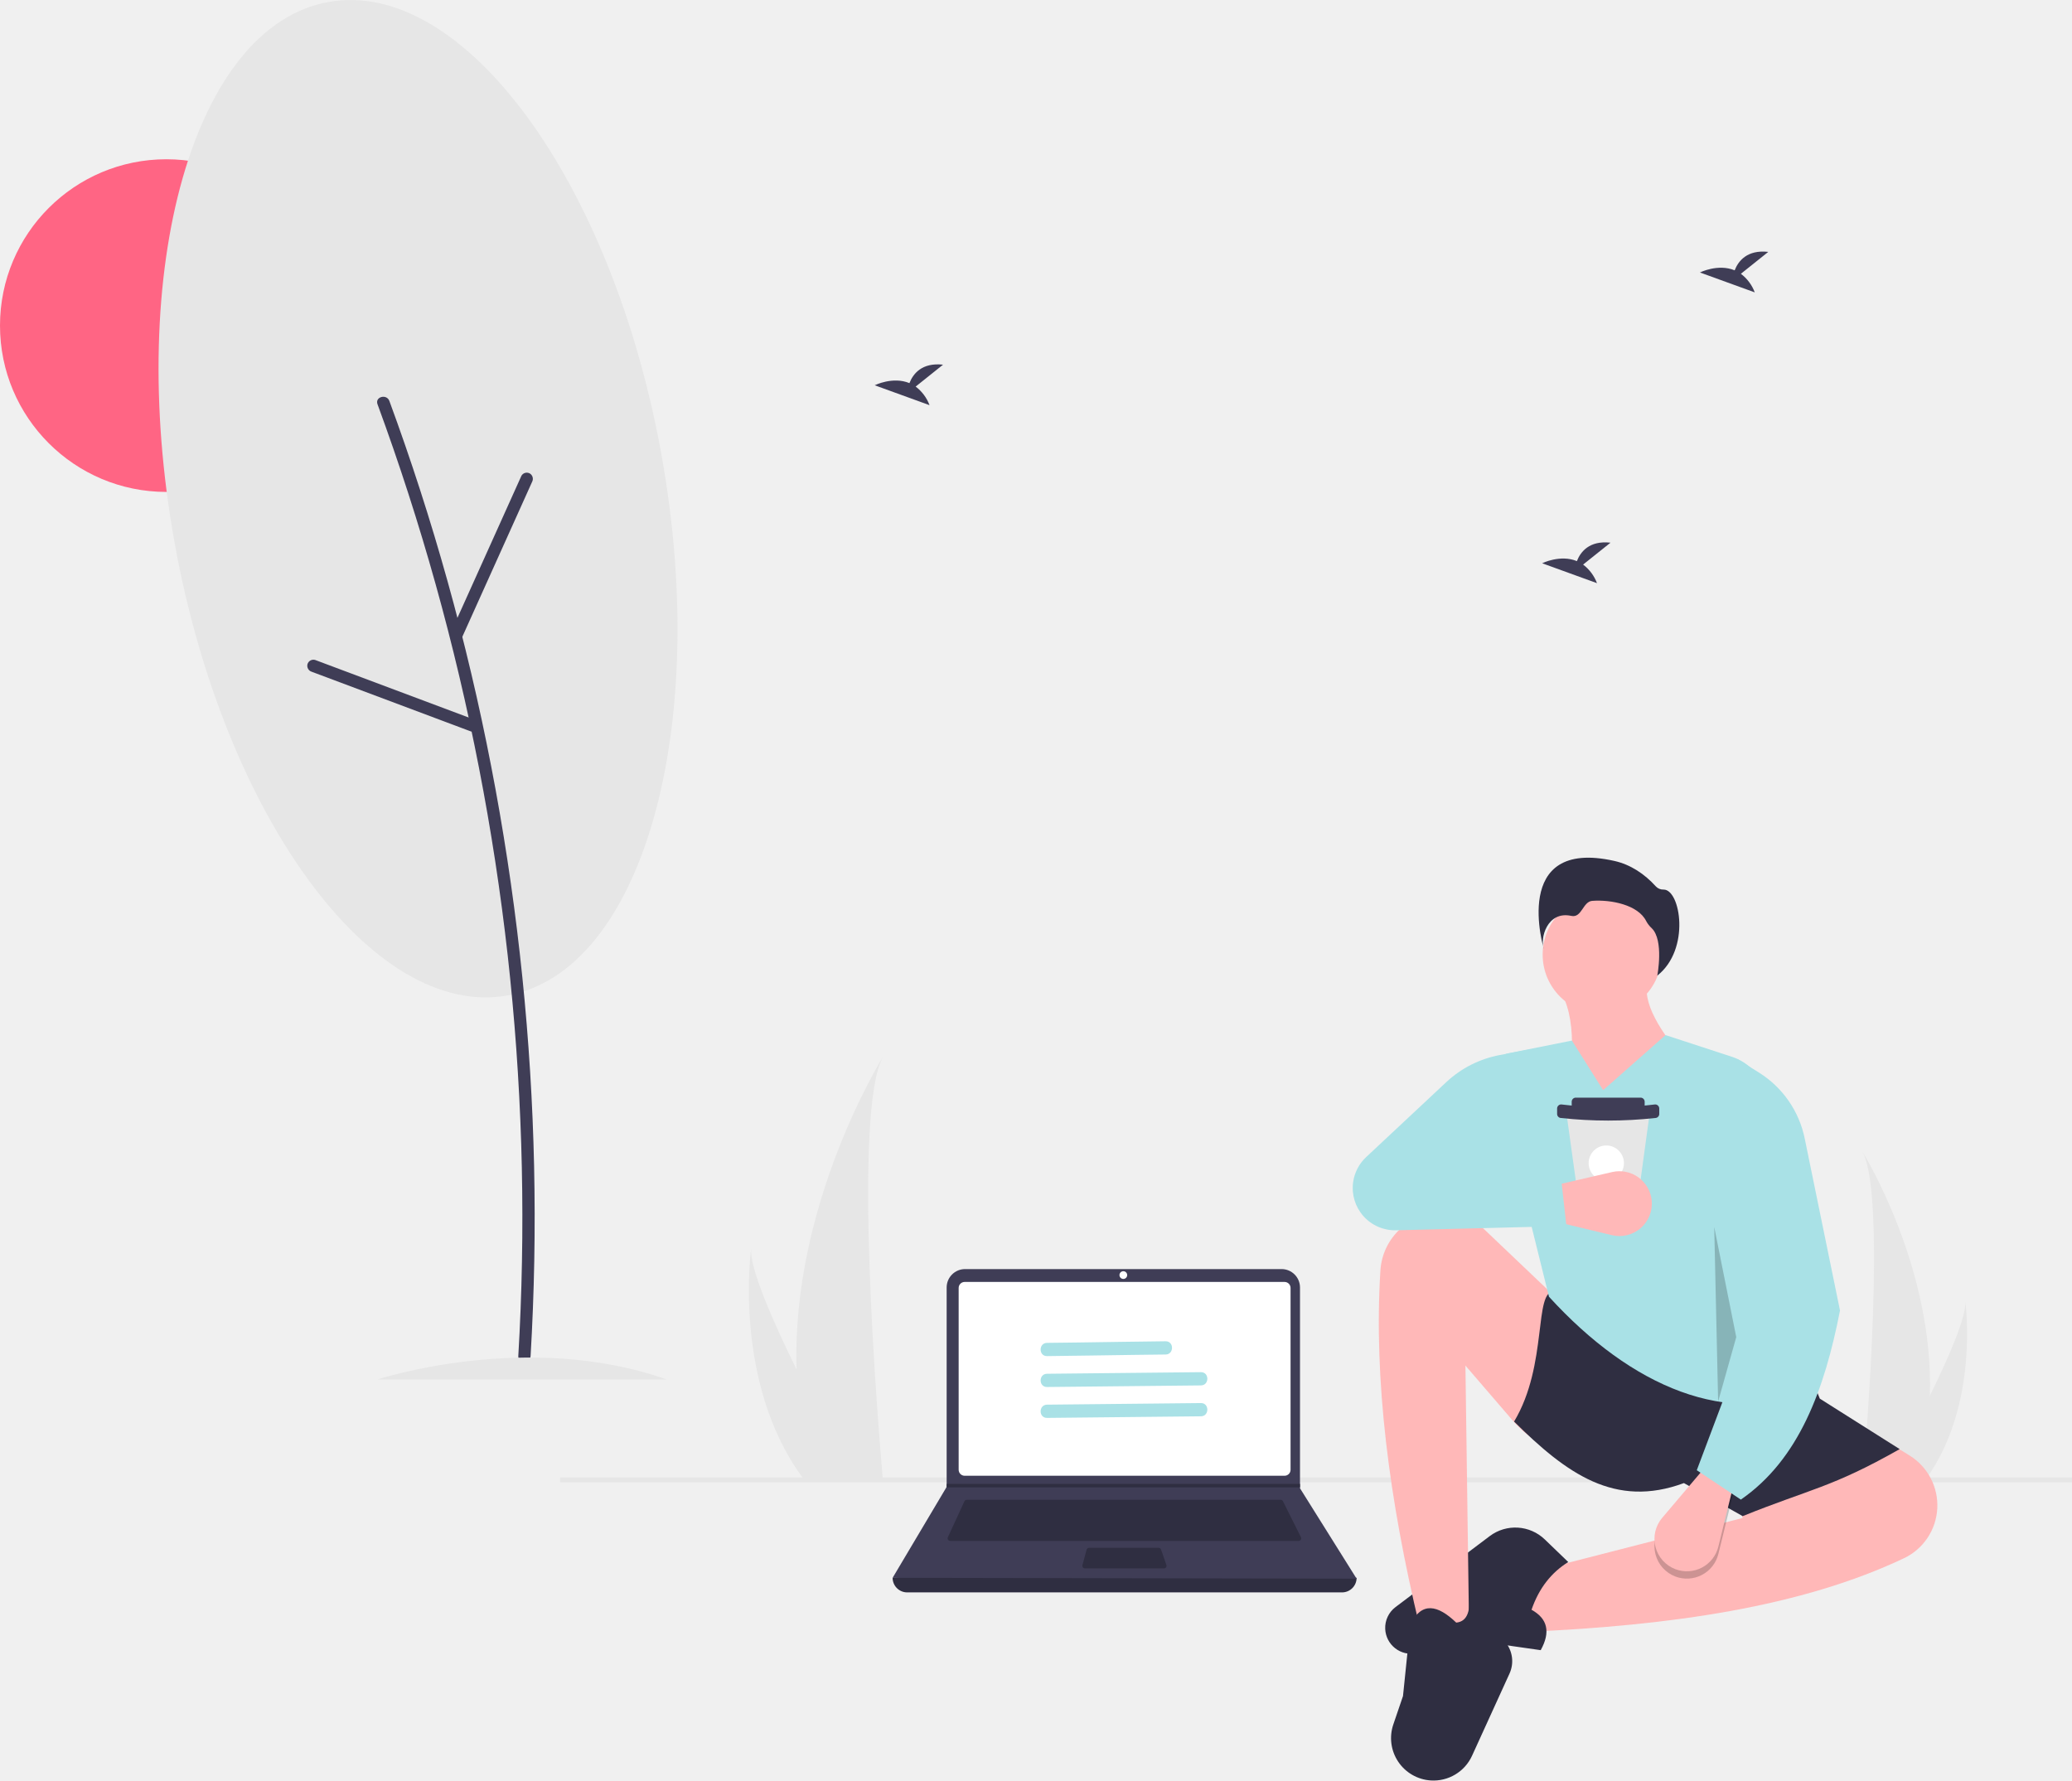
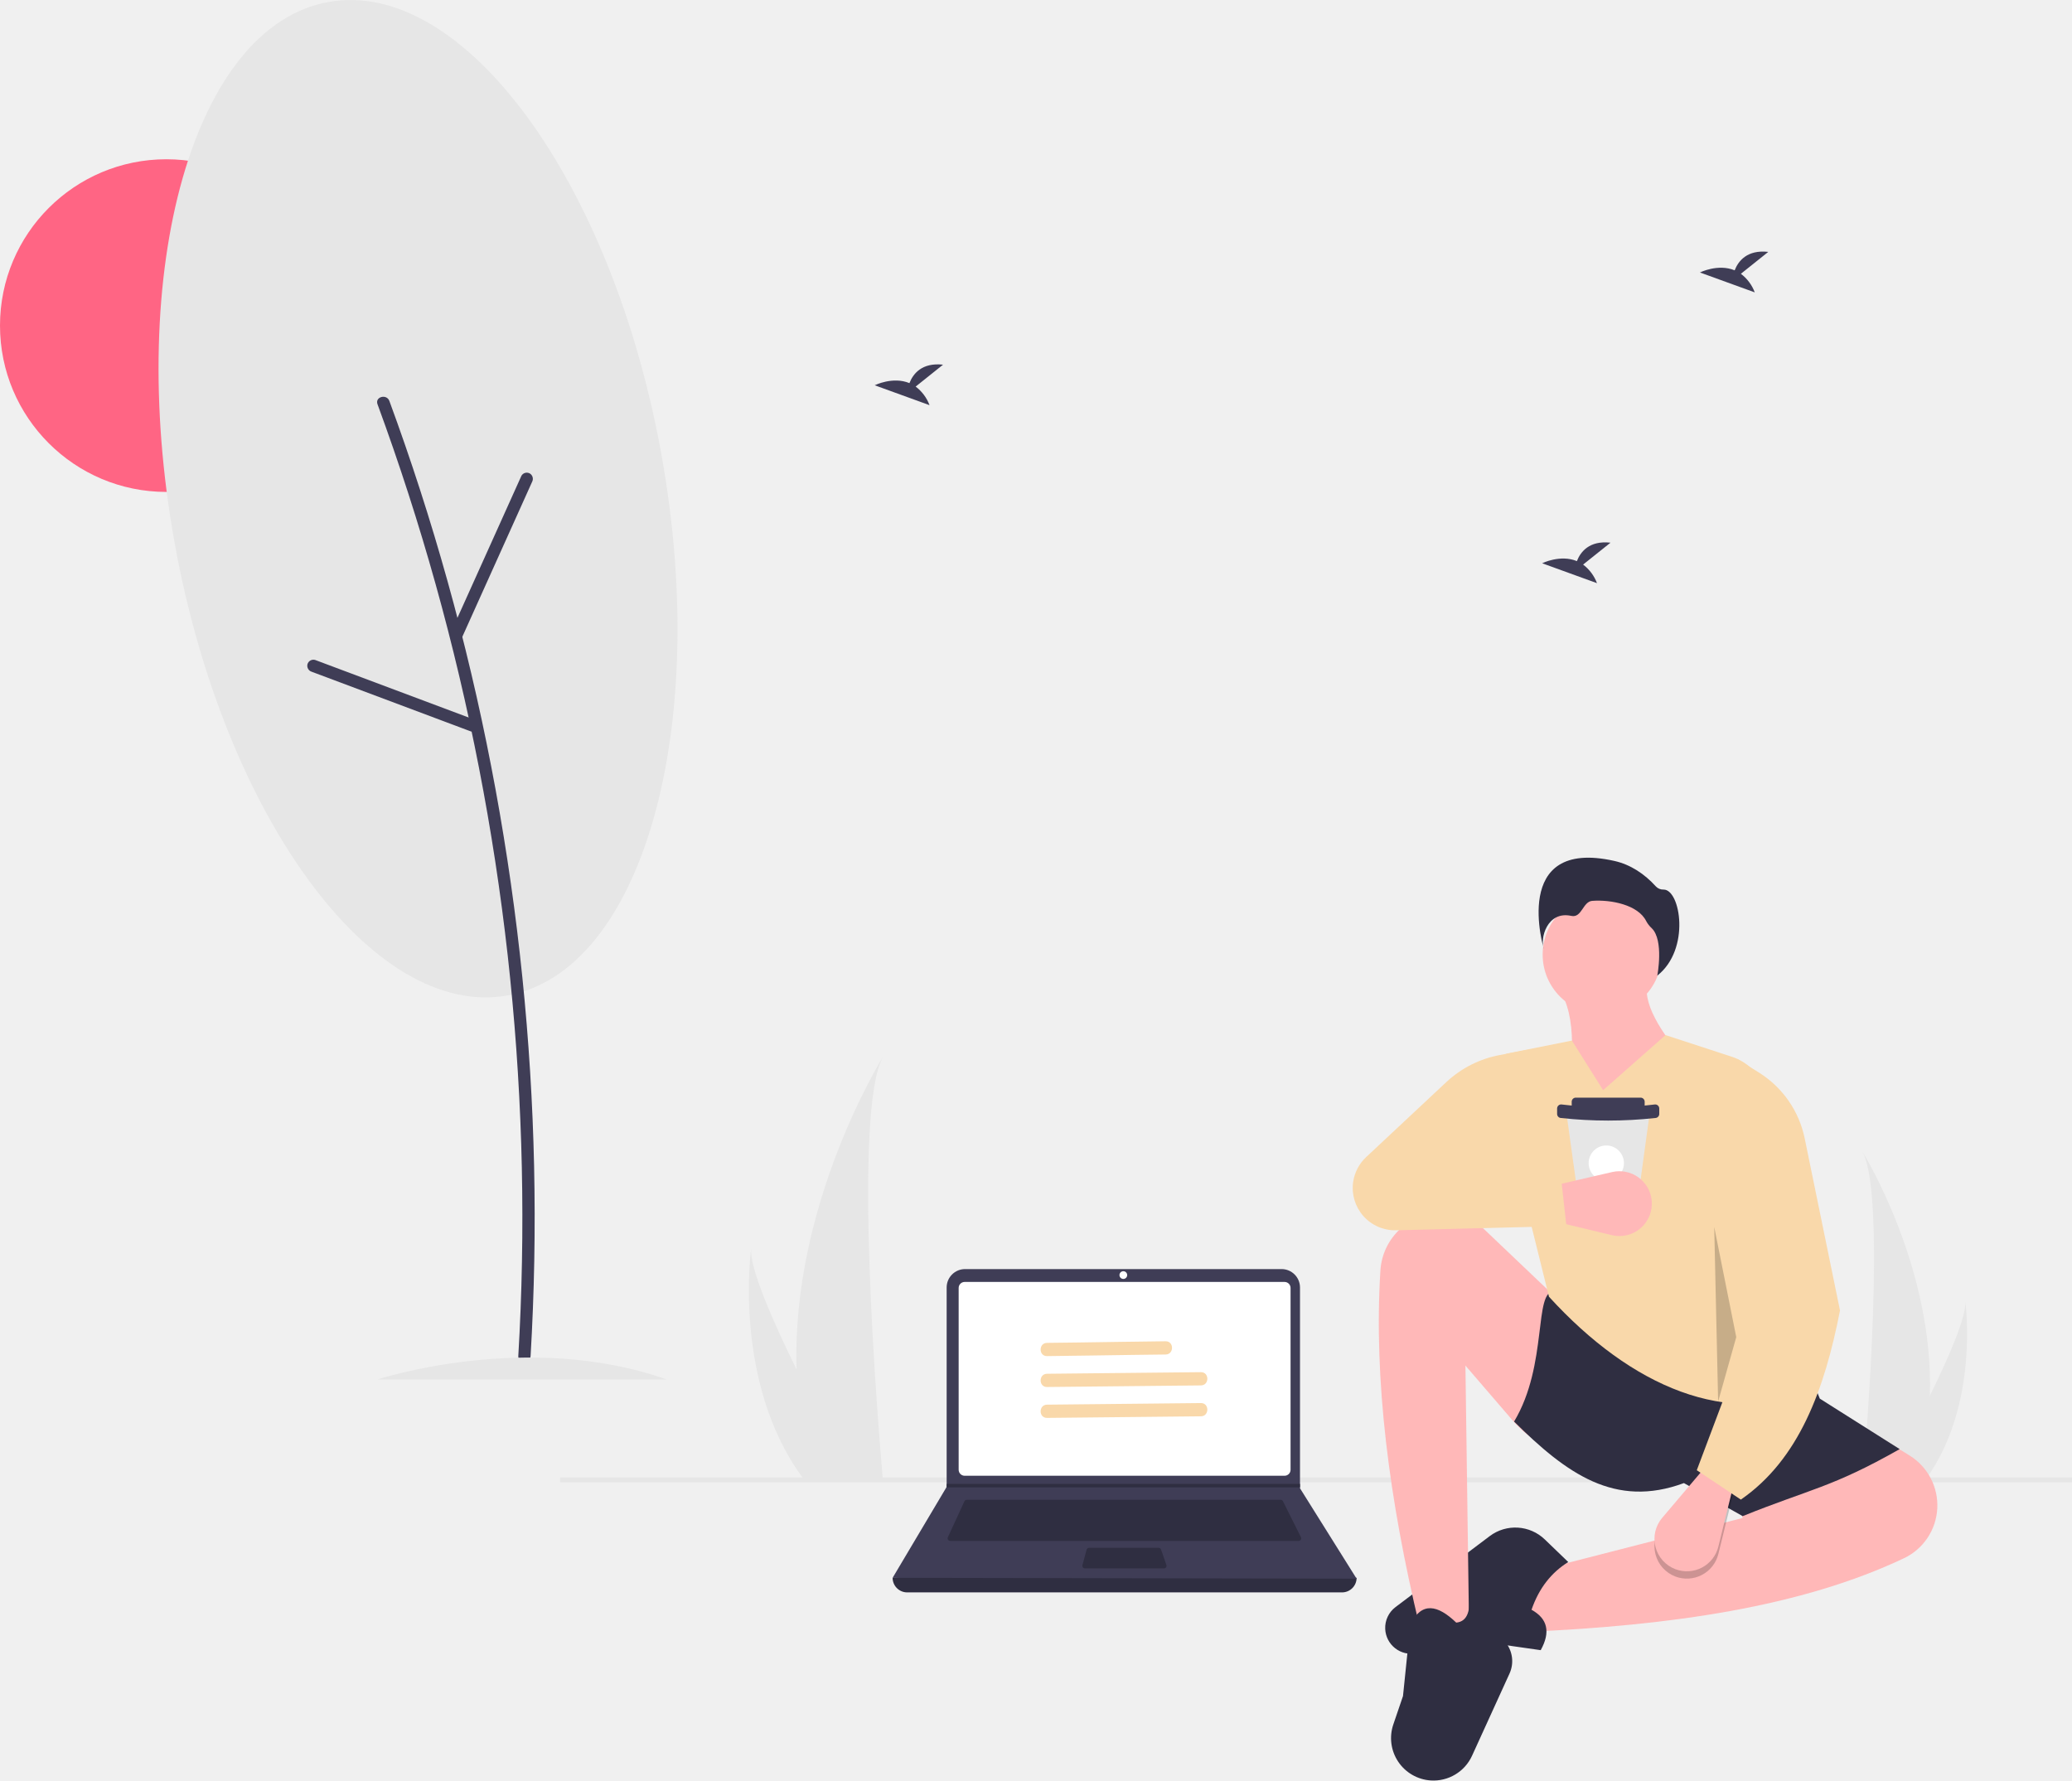
<svg xmlns="http://www.w3.org/2000/svg" id="a379d9a4-f6fe-40d1-beba-a0916853bd02" data-name="Layer 1" width="938.759" height="806.748" viewBox="0 0 938.759 806.748">
  <circle cx="75.365" cy="147.524" r="75.365" fill="#ff6584" />
  <path d="M1004.987,679.013a136.649,136.649,0,0,1-6.383,37.774c-.089.284-.182.563-.275.847H974.507c.025-.254.051-.538.076-.847,1.588-18.26,10.746-129.398-.203-148.403C975.337,569.926,1006.834,620.992,1004.987,679.013Z" transform="translate(-130.6204 -46.62582)" fill="#e6e6e6" />
  <path d="M1003.2,716.787c-.199.284-.407.568-.618.847H984.711c.136-.241.292-.525.474-.847,2.952-5.329,11.691-21.259,19.802-37.774,8.717-17.748,16.714-36.169,16.041-42.836C1021.235,637.68,1027.267,683.52,1003.2,716.787Z" transform="translate(-130.6204 -46.62582)" fill="#e6e6e6" />
  <rect x="253.759" y="669.385" width="685" height="2.241" fill="#e6e6e6" />
  <path d="M822.844,785.981l3.328-27.453,94.004-24.125-10.815-32.444c7.533-21.607,20.759-32.2,44.922-21.629l41.564,25.82a26.533,26.533,0,0,1,12.493,23.97v0a26.512,26.512,0,0,1-15.095,22.535C946.715,774.711,887.411,783.151,822.844,785.981Z" transform="translate(-130.6204 -46.62582)" fill="#ffb8b8" />
  <path d="M828.667,794.3l-29.116-4.159-27.233,5.558a11.763,11.763,0,0,1-14.104-11.035v0a11.763,11.763,0,0,1,4.674-9.884l42.675-32.152A19.266,19.266,0,0,1,830.519,744.136l10.626,10.233c-7.604,4.717-13.259,11.796-16.638,21.629Q835.47,782.024,828.667,794.3Z" transform="translate(-130.6204 -46.62582)" fill="#2f2e41" />
  <circle cx="725.855" cy="432.526" r="26.927" fill="#ffb8b8" />
  <path d="M898.546,532.252l-60.313,25.373c4.902-24.612,7.345-47.032,0-60.728l38.683-4.575C874.997,502.847,884.784,516.944,898.546,532.252Z" transform="translate(-130.6204 -46.62582)" fill="#ffb8b8" />
  <path d="M796.223,785.149l-22.461-1.664c-13.76-57.38-20.805-111.615-17.73-161.112a27.997,27.997,0,0,1,28.552-26.31h0a27.96,27.96,0,0,1,18.639,7.698l29.046,27.641a119.534,119.534,0,0,1,29.43,43.819c8.226,21.545,5.273,33.624-14.365,31.573a48.46,48.46,0,0,1-31.554-16.776l-21.22-24.661Z" transform="translate(-130.6204 -46.62582)" fill="#ffb8b8" />
  <path d="M778.829,853.333h0a19.217,19.217,0,0,1-16.938-25.377l4.384-12.859,3.328-32.444c5.126-10.46,12.385-8.895,20.797-.832,5.348-.525,6.496-5.873,5.823-13.31l16.865,22.702a13.534,13.534,0,0,1,1.45,13.685l-16.973,37.231A19.217,19.217,0,0,1,778.829,853.333Z" transform="translate(-130.6204 -46.62582)" fill="#2f2e41" />
  <path d="M991.303,703.207c-30.78,17.47-40.427,17.977-71.127,30.364l-26.621-14.974c-31.264,11.56-53.195-4.287-76.95-27.869,15.545-25.893,8.67-59.54,18.302-59.065l115.218,36.188,4.991,12.478Z" transform="translate(-130.6204 -46.62582)" fill="#2f2e41" />
-   <path d="M954.283,676.17c-40.682,17.609-84.486-1.035-121.873-42.011l-24.756-99.979a8.344,8.344,0,0,1,6.428-10.325l28.727-5.745,14.142,22.461,28.284-24.957,30.038,9.82A23.192,23.192,0,0,1,930.907,543.455Z" transform="translate(-130.6204 -46.62582)" fill="#a9e1e6" />
+   <path d="M954.283,676.17c-40.682,17.609-84.486-1.035-121.873-42.011l-24.756-99.979a8.344,8.344,0,0,1,6.428-10.325l28.727-5.745,14.142,22.461,28.284-24.957,30.038,9.82A23.192,23.192,0,0,1,930.907,543.455Z" transform="translate(-130.6204 -46.62582)" fill="#f9d8aa" />
  <path d="M889.664,760.928h0a14.691,14.691,0,0,1-5.976-23.229l19.017-22.43,13.31,7.487-6.854,27.943A14.691,14.691,0,0,1,889.664,760.928Z" transform="translate(-130.6204 -46.62582)" opacity="0.2" />
  <path d="M889.664,757.601l0,0a14.691,14.691,0,0,1-5.976-23.229L902.706,711.942l13.31,7.487-6.854,27.943A14.691,14.691,0,0,1,889.664,757.601Z" transform="translate(-130.6204 -46.62582)" fill="#ffb8b8" />
-   <path d="M919.344,726.084,899.378,712.774l29.116-77.366L917.68,526.429l9.865,6.166a46.098,46.098,0,0,1,20.726,29.828l15.995,77.976C957.267,676.341,945.602,707.964,919.344,726.084Z" transform="translate(-130.6204 -46.62582)" fill="#a9e1e6" />
+   <path d="M919.344,726.084,899.378,712.774l29.116-77.366L917.68,526.429l9.865,6.166a46.098,46.098,0,0,1,20.726,29.828l15.995,77.976C957.267,676.341,945.602,707.964,919.344,726.084Z" transform="translate(-130.6204 -46.62582)" fill="#f9d8aa" />
  <polygon points="776.661 555.922 786.644 605.836 778.433 635.028 776.661 555.922" opacity="0.2" />
  <path d="M830.142,476.842s-15.517-50.783,31.907-40.133c7.356,1.652,13.711,5.928,18.766,11.521a4.57,4.57,0,0,0,3.572,1.459c7.576,0,12.255,27.072-2.896,38.976,0,0,3.092-16.02-2.528-21.478a12.056,12.056,0,0,1-2.501-3.221c-3.658-7.378-15.952-9.8-24.432-9.172-4.329.321-4.707,7.868-9.5,6.814C831.626,459.211,828.145,471.843,830.142,476.842Z" transform="translate(-130.6204 -46.62582)" fill="#2f2e41" />
  <path d="M877.875,552.216l-.314,2.299-1.938,14.188-3.174,23.234-.795,5.817a1.853,1.853,0,0,1-1.836,1.603H848.655a1.854,1.854,0,0,1-1.836-1.598l-.808-5.822-3.227-23.234-1.972-14.198-.317-2.284a1.853,1.853,0,0,1,1.835-2.109h33.708a1.854,1.854,0,0,1,1.836,2.104Z" transform="translate(-130.6204 -46.62582)" fill="#e6e6e6" />
  <path d="M713.943,497.33H743.294a1.854,1.854,0,0,1,1.854,1.854v2.449a1.854,1.854,0,0,1-1.854,1.854H713.943a1.854,1.854,0,0,1-1.854-1.854V499.184A1.854,1.854,0,0,1,713.943,497.33Z" fill="#3f3d56" />
  <path d="M880.526,553.19a196.189,196.189,0,0,1-42.575,0,1.853,1.853,0,0,1-1.853-1.853h0v-2.449a1.853,1.853,0,0,1,1.853-1.853,174.442,174.442,0,0,0,42.575,0,1.853,1.853,0,0,1,1.853,1.853v2.449A1.853,1.853,0,0,1,880.526,553.19Z" transform="translate(-130.6204 -46.62582)" fill="#3f3d56" />
  <circle cx="727.759" cy="527.008" r="8" fill="#fff" />
  <path d="M878.946,590.465v0A14.691,14.691,0,0,1,860.905,606.269L832.311,599.404l.684-15.256,28.033-6.477A14.691,14.691,0,0,1,878.946,590.465Z" transform="translate(-130.6204 -46.62582)" fill="#ffb8b8" />
-   <path d="M840.313,602.132l-77.169,1.929a19.167,19.167,0,0,1-19.454-21.872v0a19.167,19.167,0,0,1,5.88-11.287l36.333-33.989a48.519,48.519,0,0,1,24.204-12.256l12.734-2.388,7.487,56.569-43.259-4.991,50.746,5.823Z" transform="translate(-130.6204 -46.62582)" fill="#a9e1e6" />
+   <path d="M840.313,602.132l-77.169,1.929a19.167,19.167,0,0,1-19.454-21.872v0a19.167,19.167,0,0,1,5.88-11.287l36.333-33.989a48.519,48.519,0,0,1,24.204-12.256l12.734-2.388,7.487,56.569-43.259-4.991,50.746,5.823Z" transform="translate(-130.6204 -46.62582)" fill="#f9d8aa" />
  <path d="M738.651,768.127H541.643a6.606,6.606,0,0,1-6.606-6.606h0q107.123-12.45,210.219,0h0A6.606,6.606,0,0,1,738.651,768.127Z" transform="translate(-130.6204 -46.62582)" fill="#2f2e41" />
  <path d="M745.256,761.91,535.038,761.521l24.364-40.995.117-.194V629.985a8.35,8.35,0,0,1,8.35-8.35H711.26a8.35,8.35,0,0,1,8.35,8.35v90.969Z" transform="translate(-130.6204 -46.62582)" fill="#3f3d56" />
  <path d="M567.678,627.463a2.723,2.723,0,0,0-2.72,2.72v82.378a2.723,2.723,0,0,0,2.72,2.72H712.616a2.723,2.723,0,0,0,2.72-2.72V630.183a2.723,2.723,0,0,0-2.72-2.72Z" transform="translate(-130.6204 -46.62582)" fill="#fff" />
  <path d="M568.63,726.161a1.169,1.169,0,0,0-1.059.678l-7.507,16.32a1.166,1.166,0,0,0,1.059,1.653H718.995a1.166,1.166,0,0,0,1.042-1.687l-8.16-16.32a1.16,1.16,0,0,0-1.042-.644Z" transform="translate(-130.6204 -46.62582)" fill="#2f2e41" />
  <circle cx="508.944" cy="577.728" r="1.749" fill="#fff" />
  <path d="M624.047,747.921a1.168,1.168,0,0,0-1.125.863l-1.883,6.994a1.166,1.166,0,0,0,1.125,1.469H657.976a1.165,1.165,0,0,0,1.101-1.547l-2.421-6.994a1.166,1.166,0,0,0-1.102-.784Z" transform="translate(-130.6204 -46.62582)" fill="#2f2e41" />
  <polygon points="588.99 672.346 588.99 673.901 428.781 673.901 428.901 673.706 428.901 672.346 588.99 672.346" fill="#2f2e41" />
  <path d="M491.522,667.133a175.145,175.145,0,0,0,8.182,48.416c.114.364.233.722.353,1.086H530.589c-.033-.326-.065-.689-.098-1.086-2.036-23.404-13.773-165.851.261-190.21C529.525,527.314,489.155,592.766,491.522,667.133Z" transform="translate(-130.6204 -46.62582)" fill="#e6e6e6" />
  <path d="M493.813,715.548c.255.364.521.727.793,1.086h22.905c-.174-.309-.375-.673-.608-1.086-3.784-6.83-14.984-27.248-25.381-48.416-11.173-22.748-21.423-46.358-20.56-54.903C470.696,614.156,462.965,672.909,493.813,715.548Z" transform="translate(-130.6204 -46.62582)" fill="#e6e6e6" />
  <path d="M545.473,221.785l12.413-9.928c-9.643-1.064-13.606,4.195-15.227,8.358-7.534-3.128-15.735.972-15.735.972l24.837,9.017A18.795,18.795,0,0,0,545.473,221.785Z" transform="translate(-130.6204 -46.62582)" fill="#3f3d56" />
  <path d="M919.357,170.679l12.413-9.928c-9.643-1.064-13.606,4.195-15.227,8.358-7.534-3.128-15.735.972-15.735.972l24.837,9.017A18.795,18.795,0,0,0,919.357,170.679Z" transform="translate(-130.6204 -46.62582)" fill="#3f3d56" />
  <path d="M847.876,302.435l12.413-9.928c-9.643-1.064-13.606,4.195-15.227,8.358-7.534-3.128-15.735.972-15.735.972l24.837,9.017A18.795,18.795,0,0,0,847.876,302.435Z" transform="translate(-130.6204 -46.62582)" fill="#3f3d56" />
  <ellipse cx="320.013" cy="272.581" rx="112.082" ry="228.693" transform="translate(-173.9083 14.4814) rotate(-10.22048)" fill="#e6e6e6" />
  <path d="M301.656,229.775q14.788,40.211,26.319,81.518,11.509,41.268,19.69,83.369,8.18,42.087,12.971,84.738,4.767,42.576,6.125,85.443,1.35,42.821-.746,85.658-.258,5.248-.568,10.493c-.211,3.582,5.362,3.57,5.572,0q2.526-42.972,1.585-86.051-.946-42.832-5.319-85.497-4.384-42.789-12.146-85.146-7.767-42.338-18.913-83.963-11.139-41.578-25.615-82.165-1.766-4.949-3.582-9.88c-1.227-3.337-6.614-1.895-5.373,1.481Z" transform="translate(-130.6204 -46.62582)" fill="#3f3d56" />
  <path d="M340.048,335.23l24.685-54.809L371.69,264.973a2.871,2.871,0,0,0-.999-3.812,2.808,2.808,0,0,0-3.812.999L342.194,316.97,335.237,332.418a2.871,2.871,0,0,0,.999,3.812,2.808,2.808,0,0,0,3.812-.999Z" transform="translate(-130.6204 -46.62582)" fill="#3f3d56" />
  <path d="M345.502,372.68l-56.285-21.103-15.864-5.948a2.809,2.809,0,0,0-3.427,1.946,2.847,2.847,0,0,0,1.946,3.427L328.157,372.105l15.864,5.948a2.809,2.809,0,0,0,3.427-1.946,2.847,2.847,0,0,0-1.946-3.427Z" transform="translate(-130.6204 -46.62582)" fill="#3f3d56" />
  <path d="M301.672,671.626s67.789-22.287,130.934,0" transform="translate(-130.6204 -46.62582)" fill="#e6e6e6" />
-   <path d="M604.998,661.066c13.433-.14,26.864-.38,40.296-.562q6.717-.091,13.434-.16c3.859-.04,3.868-6.04,0-6-13.433.14-26.864.38-40.296.562q-6.717.091-13.434.16c-3.859.04-3.868,6.04,0,6Z" transform="translate(-130.6204 -46.62582)" fill="#a9e1e6" />
-   <path d="M604.998,675.066l54.29-.562,15.44-.16c3.859-.04,3.868-6.04,0-6l-54.29.562-15.44.16c-3.859.04-3.868,6.04,0,6Z" transform="translate(-130.6204 -46.62582)" fill="#a9e1e6" />
-   <path d="M604.998,689.066l54.29-.562,15.44-.16c3.859-.04,3.868-6.04,0-6l-54.29.562-15.44.16c-3.859.04-3.868,6.04,0,6Z" transform="translate(-130.6204 -46.62582)" fill="#a9e1e6" />
+   <path d="M604.998,661.066c13.433-.14,26.864-.38,40.296-.562q6.717-.091,13.434-.16c3.859-.04,3.868-6.04,0-6-13.433.14-26.864.38-40.296.562q-6.717.091-13.434.16c-3.859.04-3.868,6.04,0,6Z" transform="translate(-130.6204 -46.62582)" fill="#f9d8aa" />
+   <path d="M604.998,675.066l54.29-.562,15.44-.16c3.859-.04,3.868-6.04,0-6l-54.29.562-15.44.16c-3.859.04-3.868,6.04,0,6Z" transform="translate(-130.6204 -46.62582)" fill="#f9d8aa" />
+   <path d="M604.998,689.066l54.29-.562,15.44-.16c3.859-.04,3.868-6.04,0-6l-54.29.562-15.44.16c-3.859.04-3.868,6.04,0,6Z" transform="translate(-130.6204 -46.62582)" fill="#f9d8aa" />
</svg>
